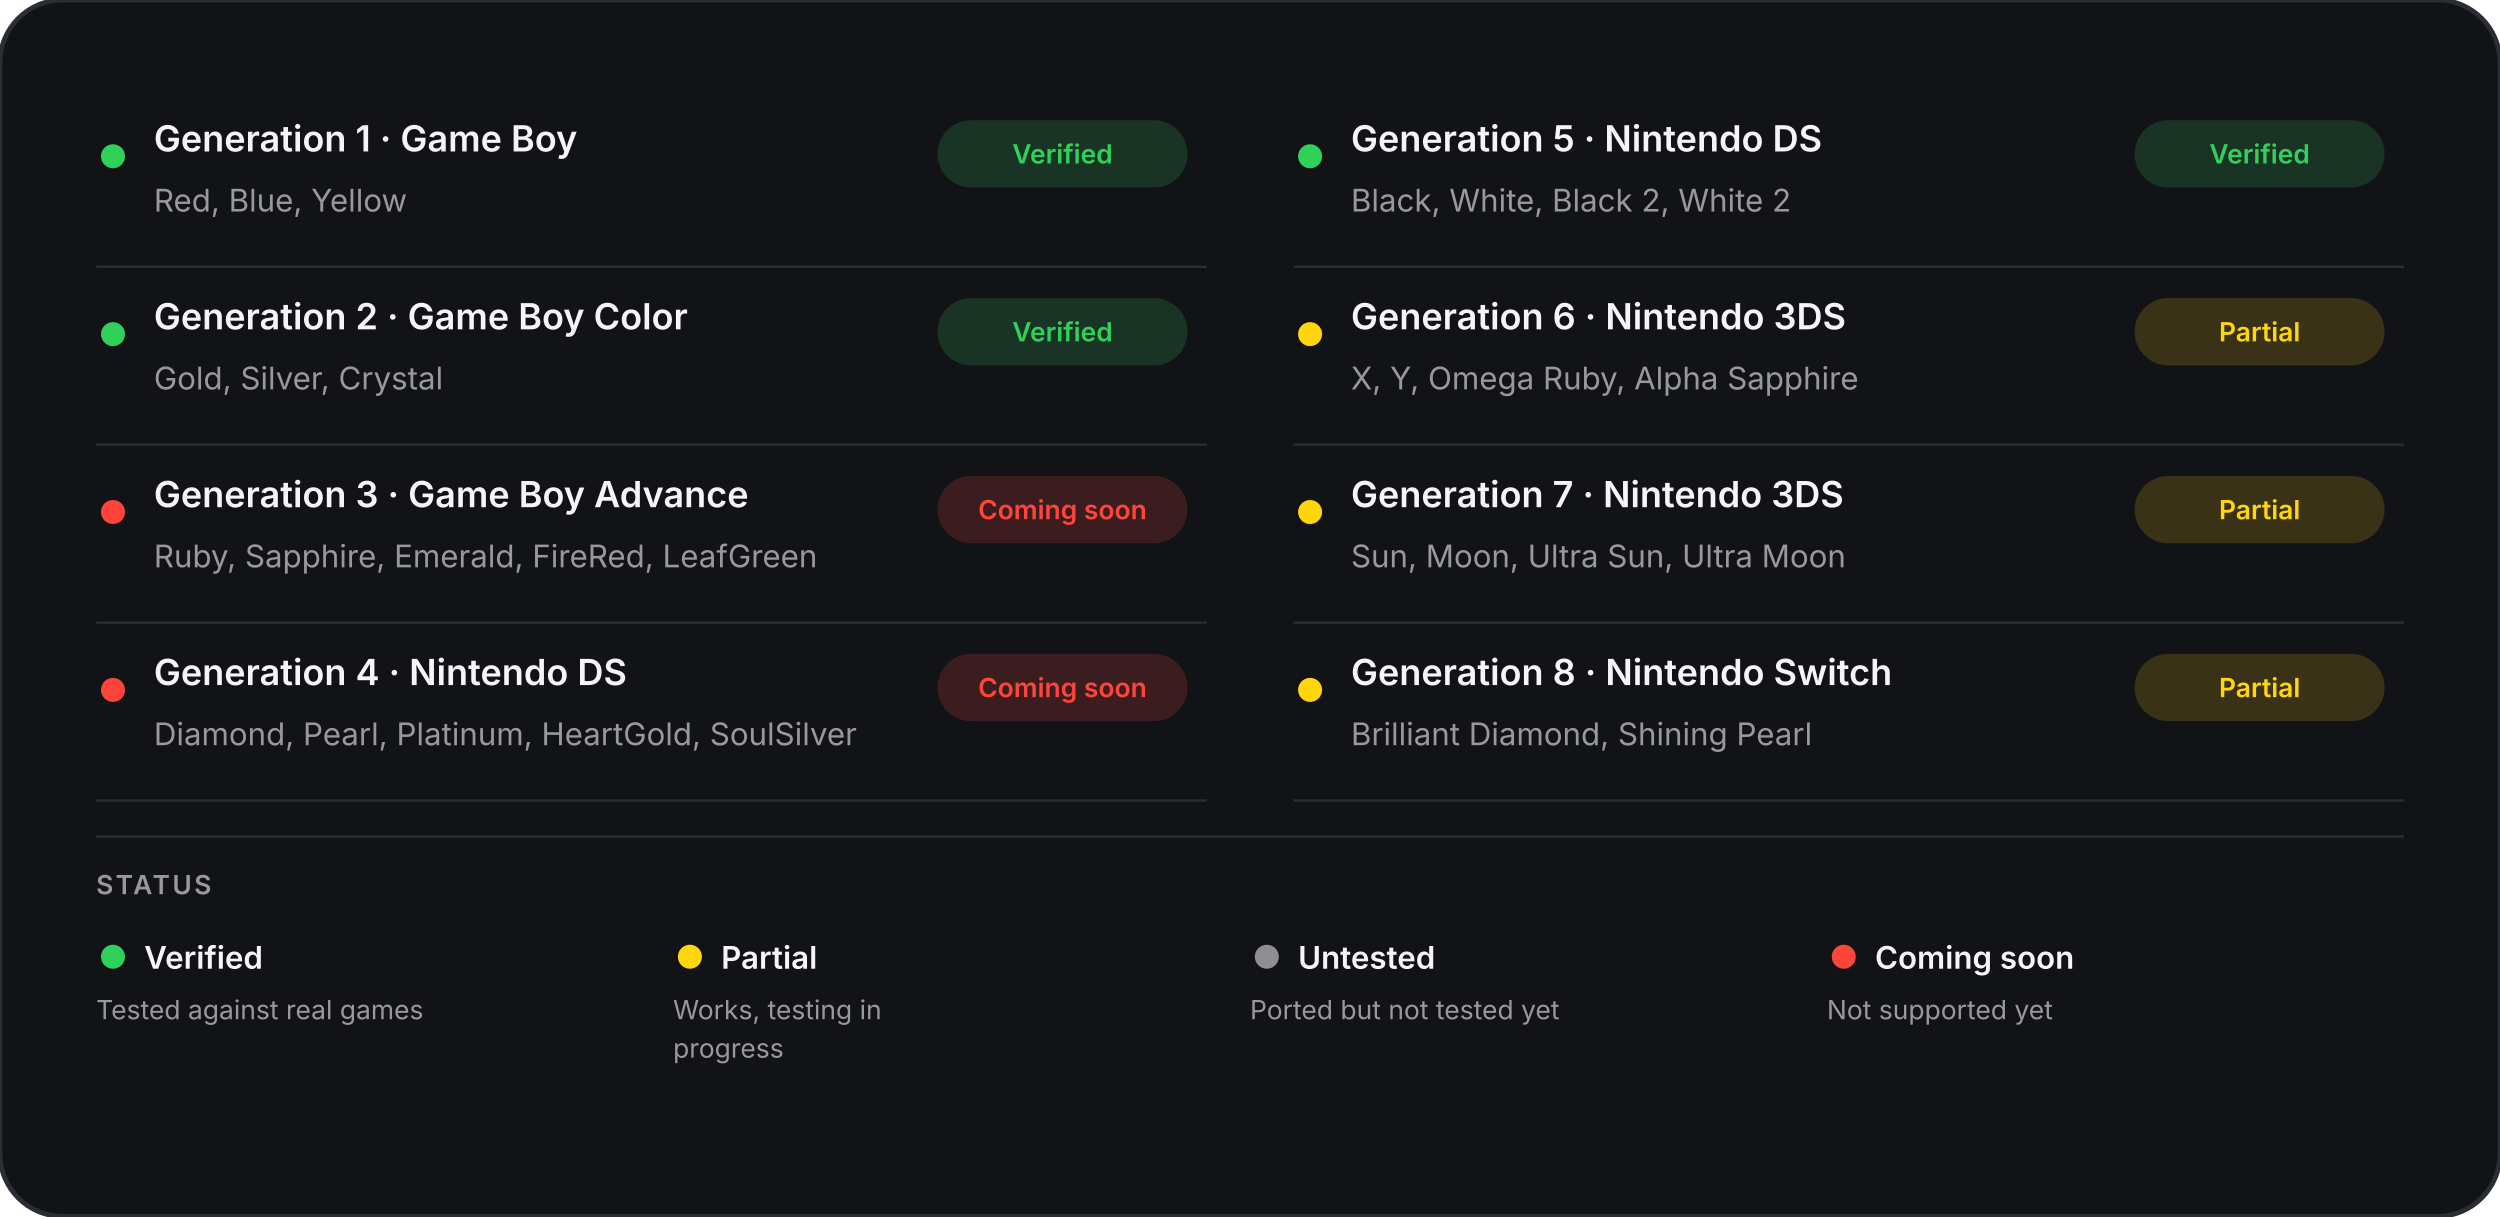
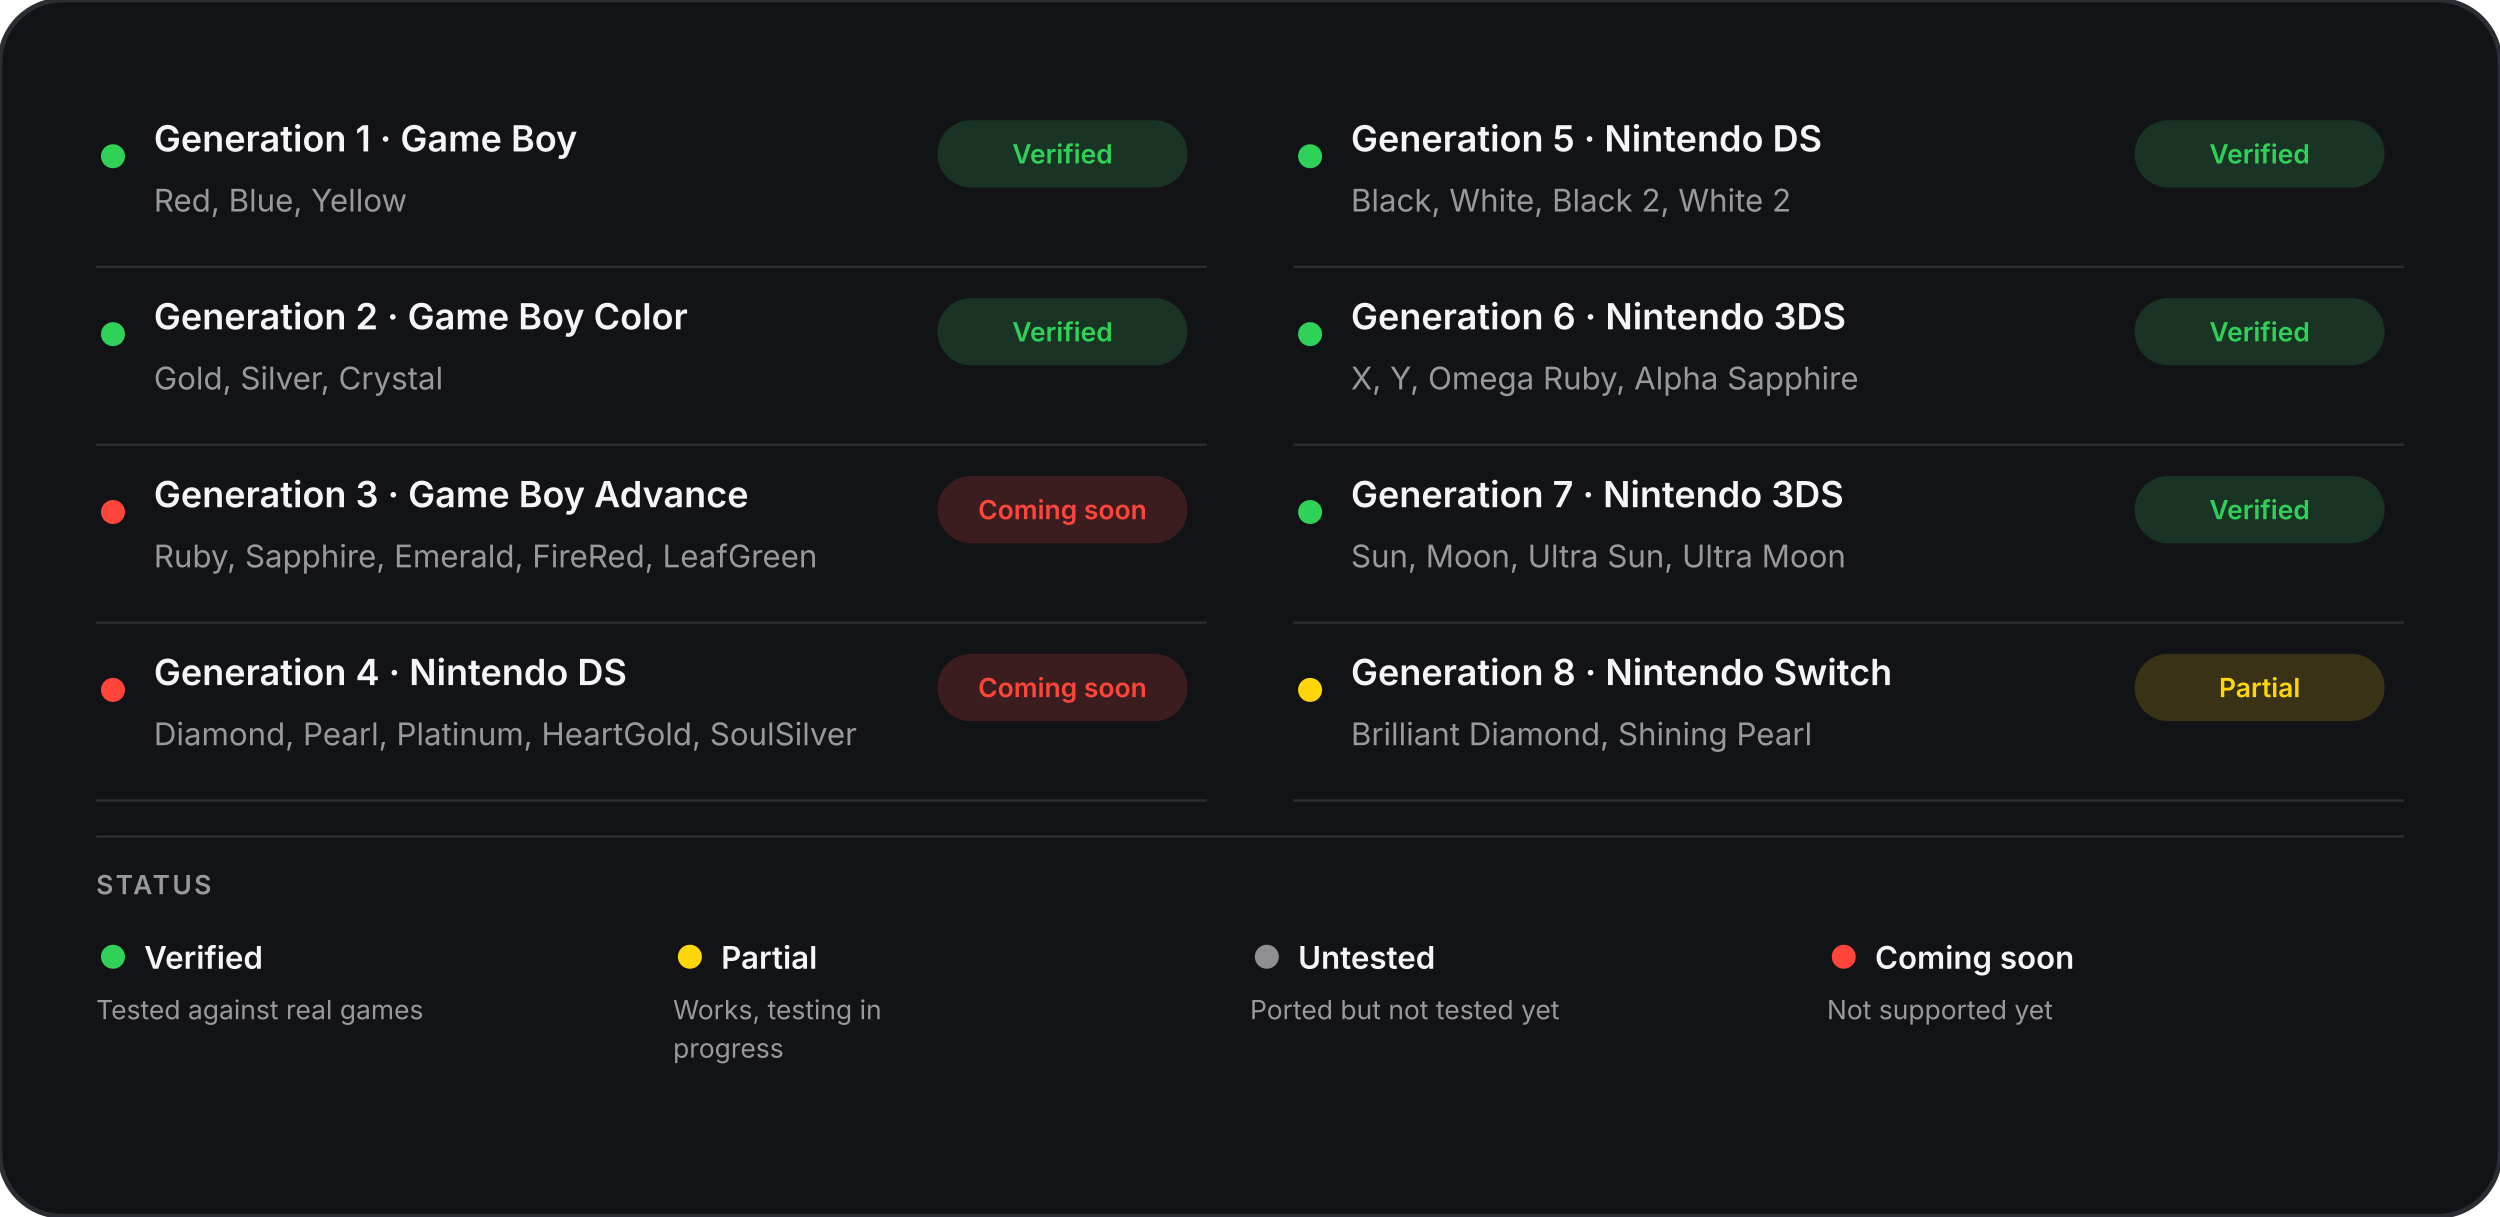
<svg xmlns="http://www.w3.org/2000/svg" width="1040" height="506" viewBox="0 0 1040 506" role="img" aria-labelledby="title description">
  <rect width="100%" height="100%" rx="26" fill="#121316" stroke="#2a2d33" stroke-width="2" />
  <line x1="40" y1="111" x2="502" y2="111" stroke="#2a2d33" stroke-width="1" />
  <circle cx="47" cy="65" r="5" fill="#30d158" />
  <text x="64" y="63" fill="#f5f5f7" font-family="-apple-system,BlinkMacSystemFont,Segoe UI,sans-serif" font-size="15" font-weight="600">Generation 1 · Game Boy</text>
  <text x="64" y="88" fill="#98989f" font-family="-apple-system,BlinkMacSystemFont,Segoe UI,sans-serif" font-size="13">Red, Blue, Yellow</text>
  <rect x="390" y="50" width="104" height="28" rx="14" fill="#193325" />
  <text x="442" y="68" text-anchor="middle" fill="#30d158" font-family="-apple-system,BlinkMacSystemFont,Segoe UI,sans-serif" font-size="11" font-weight="600">Verified</text>
  <line x1="40" y1="185" x2="502" y2="185" stroke="#2a2d33" stroke-width="1" />
  <circle cx="47" cy="139" r="5" fill="#30d158" />
  <text x="64" y="137" fill="#f5f5f7" font-family="-apple-system,BlinkMacSystemFont,Segoe UI,sans-serif" font-size="15" font-weight="600">Generation 2 · Game Boy Color</text>
  <text x="64" y="162" fill="#98989f" font-family="-apple-system,BlinkMacSystemFont,Segoe UI,sans-serif" font-size="13">Gold, Silver, Crystal</text>
  <rect x="390" y="124" width="104" height="28" rx="14" fill="#193325" />
  <text x="442" y="142" text-anchor="middle" fill="#30d158" font-family="-apple-system,BlinkMacSystemFont,Segoe UI,sans-serif" font-size="11" font-weight="600">Verified</text>
  <line x1="40" y1="259" x2="502" y2="259" stroke="#2a2d33" stroke-width="1" />
  <circle cx="47" cy="213" r="5" fill="#ff453a" />
  <text x="64" y="211" fill="#f5f5f7" font-family="-apple-system,BlinkMacSystemFont,Segoe UI,sans-serif" font-size="15" font-weight="600">Generation 3 · Game Boy Advance</text>
  <text x="64" y="236" fill="#98989f" font-family="-apple-system,BlinkMacSystemFont,Segoe UI,sans-serif" font-size="13">Ruby, Sapphire, Emerald, FireRed, LeafGreen</text>
  <rect x="390" y="198" width="104" height="28" rx="14" fill="#3b1d20" />
  <text x="442" y="216" text-anchor="middle" fill="#ff453a" font-family="-apple-system,BlinkMacSystemFont,Segoe UI,sans-serif" font-size="11" font-weight="600">Coming soon</text>
  <line x1="40" y1="333" x2="502" y2="333" stroke="#2a2d33" stroke-width="1" />
  <circle cx="47" cy="287" r="5" fill="#ff453a" />
  <text x="64" y="285" fill="#f5f5f7" font-family="-apple-system,BlinkMacSystemFont,Segoe UI,sans-serif" font-size="15" font-weight="600">Generation 4 · Nintendo DS</text>
  <text x="64" y="310" fill="#98989f" font-family="-apple-system,BlinkMacSystemFont,Segoe UI,sans-serif" font-size="13">Diamond, Pearl, Platinum, HeartGold, SoulSilver</text>
  <rect x="390" y="272" width="104" height="28" rx="14" fill="#3b1d20" />
  <text x="442" y="290" text-anchor="middle" fill="#ff453a" font-family="-apple-system,BlinkMacSystemFont,Segoe UI,sans-serif" font-size="11" font-weight="600">Coming soon</text>
  <line x1="538" y1="111" x2="1000" y2="111" stroke="#2a2d33" stroke-width="1" />
  <circle cx="545" cy="65" r="5" fill="#30d158" />
  <text x="562" y="63" fill="#f5f5f7" font-family="-apple-system,BlinkMacSystemFont,Segoe UI,sans-serif" font-size="15" font-weight="600">Generation 5 · Nintendo DS</text>
  <text x="562" y="88" fill="#98989f" font-family="-apple-system,BlinkMacSystemFont,Segoe UI,sans-serif" font-size="13">Black, White, Black 2, White 2</text>
  <rect x="888" y="50" width="104" height="28" rx="14" fill="#193325" />
  <text x="940" y="68" text-anchor="middle" fill="#30d158" font-family="-apple-system,BlinkMacSystemFont,Segoe UI,sans-serif" font-size="11" font-weight="600">Verified</text>
  <line x1="538" y1="185" x2="1000" y2="185" stroke="#2a2d33" stroke-width="1" />
-   <circle cx="545" cy="139" r="5" fill="#ffd60a" />
+   <circle cx="545" cy="139" r="5" fill="#30d158" />
  <text x="562" y="137" fill="#f5f5f7" font-family="-apple-system,BlinkMacSystemFont,Segoe UI,sans-serif" font-size="15" font-weight="600">Generation 6 · Nintendo 3DS</text>
  <text x="562" y="162" fill="#98989f" font-family="-apple-system,BlinkMacSystemFont,Segoe UI,sans-serif" font-size="13">X, Y, Omega Ruby, Alpha Sapphire</text>
-   <rect x="888" y="124" width="104" height="28" rx="14" fill="#3a3217" />
-   <text x="940" y="142" text-anchor="middle" fill="#ffd60a" font-family="-apple-system,BlinkMacSystemFont,Segoe UI,sans-serif" font-size="11" font-weight="600">Partial</text>
+   <rect x="888" y="124" width="104" height="28" rx="14" fill="#193325" />
+   <text x="940" y="142" text-anchor="middle" fill="#30d158" font-family="-apple-system,BlinkMacSystemFont,Segoe UI,sans-serif" font-size="11" font-weight="600">Verified</text>
  <line x1="538" y1="259" x2="1000" y2="259" stroke="#2a2d33" stroke-width="1" />
-   <circle cx="545" cy="213" r="5" fill="#ffd60a" />
+   <circle cx="545" cy="213" r="5" fill="#30d158" />
  <text x="562" y="211" fill="#f5f5f7" font-family="-apple-system,BlinkMacSystemFont,Segoe UI,sans-serif" font-size="15" font-weight="600">Generation 7 · Nintendo 3DS</text>
  <text x="562" y="236" fill="#98989f" font-family="-apple-system,BlinkMacSystemFont,Segoe UI,sans-serif" font-size="13">Sun, Moon, Ultra Sun, Ultra Moon</text>
-   <rect x="888" y="198" width="104" height="28" rx="14" fill="#3a3217" />
-   <text x="940" y="216" text-anchor="middle" fill="#ffd60a" font-family="-apple-system,BlinkMacSystemFont,Segoe UI,sans-serif" font-size="11" font-weight="600">Partial</text>
+   <rect x="888" y="198" width="104" height="28" rx="14" fill="#193325" />
+   <text x="940" y="216" text-anchor="middle" fill="#30d158" font-family="-apple-system,BlinkMacSystemFont,Segoe UI,sans-serif" font-size="11" font-weight="600">Verified</text>
  <line x1="538" y1="333" x2="1000" y2="333" stroke="#2a2d33" stroke-width="1" />
  <circle cx="545" cy="287" r="5" fill="#ffd60a" />
  <text x="562" y="285" fill="#f5f5f7" font-family="-apple-system,BlinkMacSystemFont,Segoe UI,sans-serif" font-size="15" font-weight="600">Generation 8 · Nintendo Switch</text>
  <text x="562" y="310" fill="#98989f" font-family="-apple-system,BlinkMacSystemFont,Segoe UI,sans-serif" font-size="13">Brilliant Diamond, Shining Pearl</text>
  <rect x="888" y="272" width="104" height="28" rx="14" fill="#3a3217" />
  <text x="940" y="290" text-anchor="middle" fill="#ffd60a" font-family="-apple-system,BlinkMacSystemFont,Segoe UI,sans-serif" font-size="11" font-weight="600">Partial</text>
  <line x1="40" y1="348" x2="1000" y2="348" stroke="#2a2d33" stroke-width="1" />
  <text x="40" y="372" fill="#98989f" font-family="-apple-system,BlinkMacSystemFont,Segoe UI,sans-serif" font-size="11" font-weight="600" letter-spacing="1">STATUS</text>
  <circle cx="47" cy="398" r="5" fill="#30d158" />
  <text x="60" y="403" fill="#f5f5f7" font-family="-apple-system,BlinkMacSystemFont,Segoe UI,sans-serif" font-size="13" font-weight="600">Verified</text>
  <text x="40" y="424" fill="#98989f" font-family="-apple-system,BlinkMacSystemFont,Segoe UI,sans-serif" font-size="11">Tested against real games</text>
  <circle cx="287" cy="398" r="5" fill="#ffd60a" />
  <text x="300" y="403" fill="#f5f5f7" font-family="-apple-system,BlinkMacSystemFont,Segoe UI,sans-serif" font-size="13" font-weight="600">Partial</text>
  <text x="280" y="424" fill="#98989f" font-family="-apple-system,BlinkMacSystemFont,Segoe UI,sans-serif" font-size="11">Works, testing in</text>
  <text x="280" y="440" fill="#98989f" font-family="-apple-system,BlinkMacSystemFont,Segoe UI,sans-serif" font-size="11">progress</text>
  <circle cx="527" cy="398" r="5" fill="#8e8e93" />
  <text x="540" y="403" fill="#f5f5f7" font-family="-apple-system,BlinkMacSystemFont,Segoe UI,sans-serif" font-size="13" font-weight="600">Untested</text>
  <text x="520" y="424" fill="#98989f" font-family="-apple-system,BlinkMacSystemFont,Segoe UI,sans-serif" font-size="11">Ported but not tested yet</text>
  <circle cx="767" cy="398" r="5" fill="#ff453a" />
  <text x="780" y="403" fill="#f5f5f7" font-family="-apple-system,BlinkMacSystemFont,Segoe UI,sans-serif" font-size="13" font-weight="600">Coming soon</text>
  <text x="760" y="424" fill="#98989f" font-family="-apple-system,BlinkMacSystemFont,Segoe UI,sans-serif" font-size="11">Not supported yet</text>
</svg>
